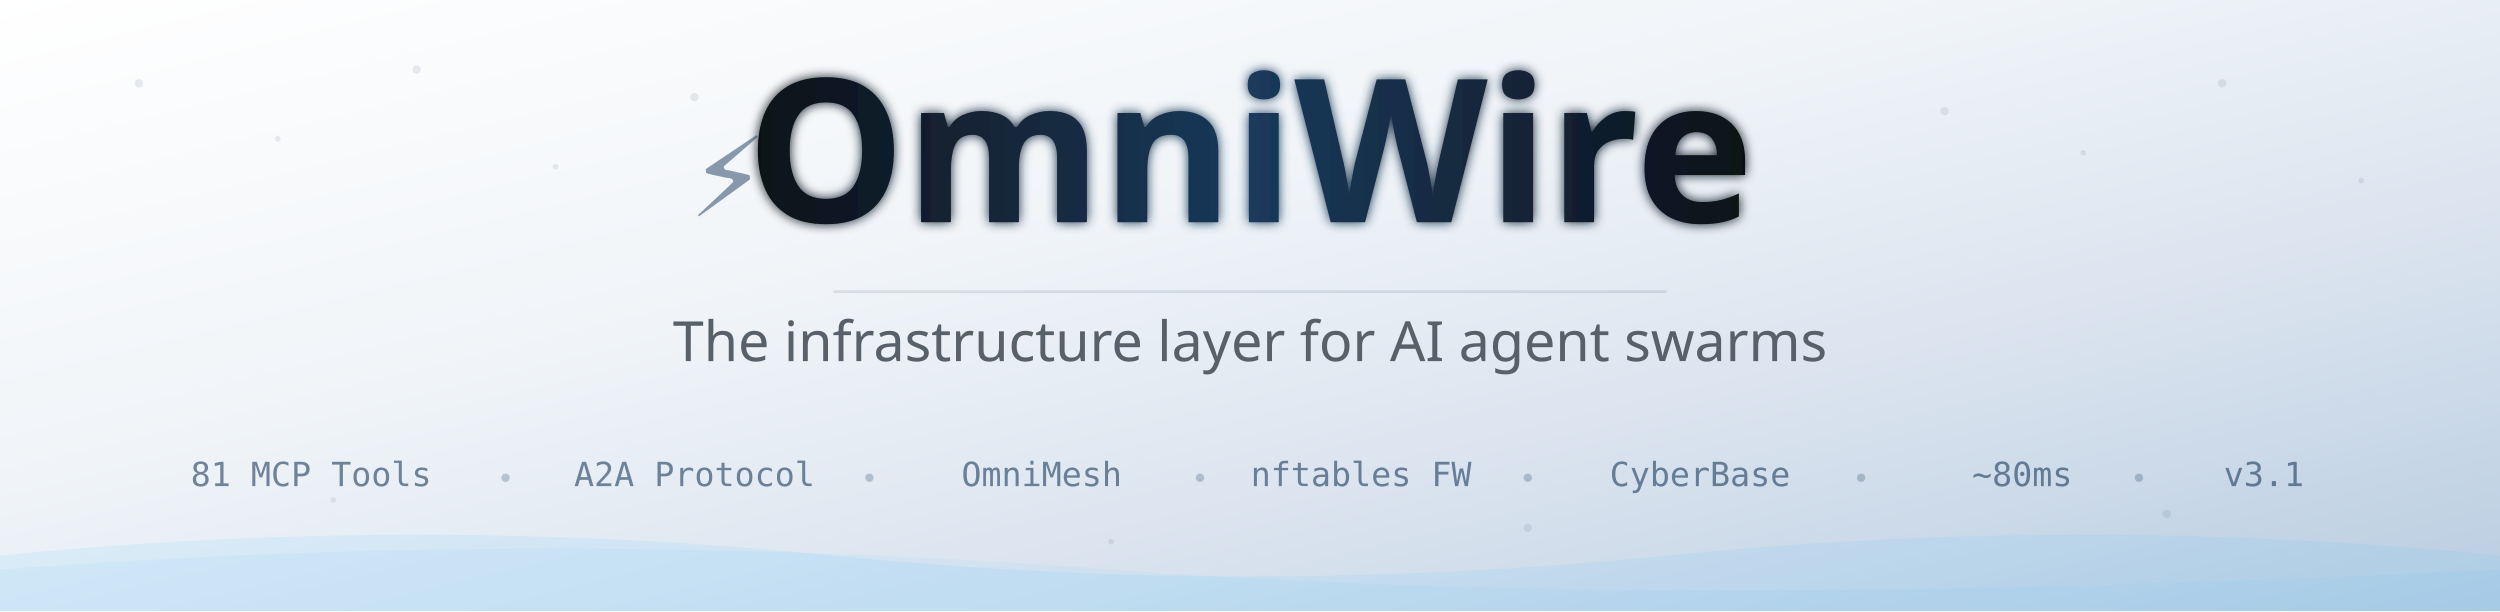
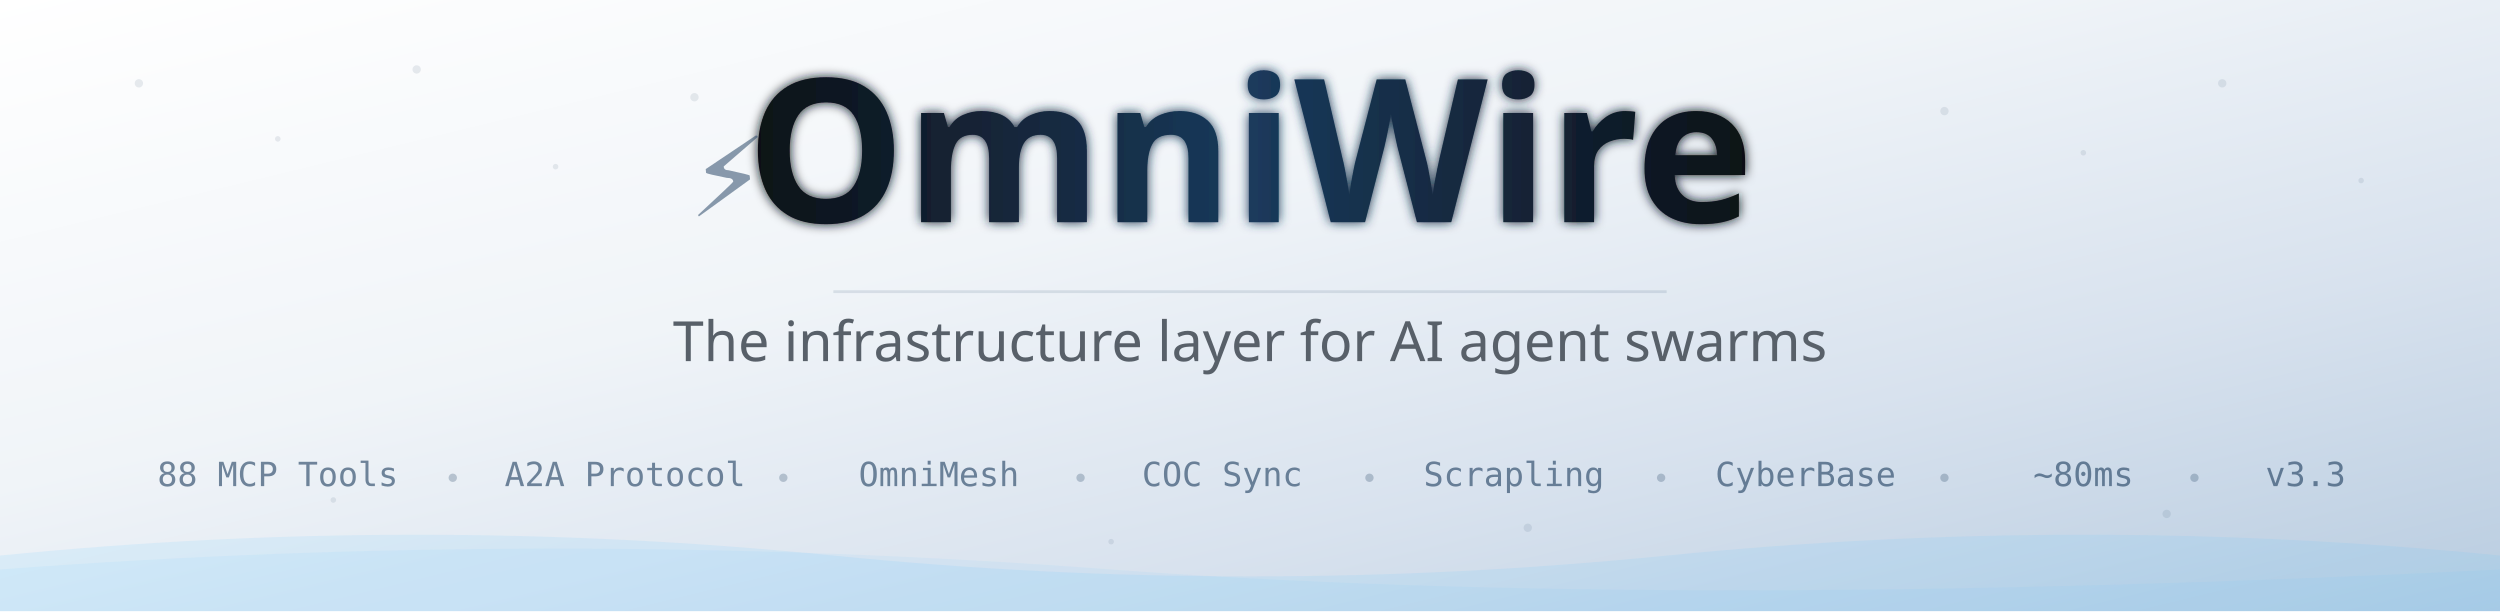
<svg xmlns="http://www.w3.org/2000/svg" width="900" height="220">
  <defs>
    <linearGradient id="bg" x1="0%" y1="0%" x2="100%" y2="100%">
      <stop offset="0%" style="stop-color:#FFFFFF" />
      <stop offset="40%" style="stop-color:#F0F4F8" />
      <stop offset="70%" style="stop-color:#D8E2EE" />
      <stop offset="100%" style="stop-color:#B8CCE0" />
    </linearGradient>
    <linearGradient id="textGrad" x1="0%" y1="0%" x2="100%" y2="0%">
      <stop offset="0%" style="stop-color:#0D1117" />
      <stop offset="50%" style="stop-color:#1A3A5C" />
      <stop offset="100%" style="stop-color:#0D1117" />
    </linearGradient>
    <filter id="glow">
      <feGaussianBlur stdDeviation="2" result="blur" />
      <feMerge>
        <feMergeNode in="blur" />
        <feMergeNode in="SourceGraphic" />
      </feMerge>
    </filter>
  </defs>
  <rect width="900" height="220" fill="url(#bg)" rx="0" />
  <g opacity="0.1" fill="#1A3A5C">
    <circle cx="50" cy="30" r="1.5" />
    <circle cx="100" cy="50" r="1" />
    <circle cx="150" cy="25" r="1.5" />
    <circle cx="200" cy="60" r="1" />
    <circle cx="250" cy="35" r="1.5" />
    <circle cx="700" cy="40" r="1.5" />
    <circle cx="750" cy="55" r="1" />
    <circle cx="800" cy="30" r="1.5" />
    <circle cx="850" cy="65" r="1" />
    <circle cx="120" cy="180" r="1" />
    <circle cx="780" cy="185" r="1.5" />
    <circle cx="400" cy="195" r="1" />
    <circle cx="550" cy="190" r="1.5" />
  </g>
  <line x1="300" y1="105" x2="600" y2="105" stroke="#1A3A5C" stroke-width="1" opacity="0.12" />
  <text x="450" y="80" font-family="'Segoe UI', system-ui, -apple-system, sans-serif" font-size="72" font-weight="700" fill="url(#textGrad)" text-anchor="middle" filter="url(#glow)">OmniWire</text>
  <text x="248" y="78" font-size="40" fill="#1A3A5C" opacity="0.5">⚡</text>
  <text x="450" y="130" font-family="'Segoe UI', system-ui, -apple-system, sans-serif" font-size="20" font-weight="400" fill="#586069" text-anchor="middle">The infrastructure layer for AI agent swarms</text>
  <g font-family="'Segoe UI Mono', 'SF Mono', monospace" font-size="12" fill="#1A3A5C" opacity="0.6">
-     <text x="112" y="175" text-anchor="middle">81 MCP Tools</text>
-     <text x="250" y="175" text-anchor="middle">A2A Protocol</text>
-     <text x="375" y="175" text-anchor="middle">OmniMesh</text>
-     <text x="490" y="175" text-anchor="middle">nftables FW</text>
-     <text x="612" y="175" text-anchor="middle">CyberBase</text>
-     <text x="728" y="175" text-anchor="middle">~80ms</text>
-     <text x="815" y="175" text-anchor="middle">v3.1</text>
+     <text x="100" y="175" text-anchor="middle">88 MCP Tools</text>
+     <text x="225" y="175" text-anchor="middle">A2A Protocol</text>
+     <text x="338" y="175" text-anchor="middle">OmniMesh</text>
+     <text x="440" y="175" text-anchor="middle">COC Sync</text>
+     <text x="545" y="175" text-anchor="middle">Scrapling</text>
+     <text x="650" y="175" text-anchor="middle">CyberBase</text>
+     <text x="750" y="175" text-anchor="middle">~80ms</text>
+     <text x="830" y="175" text-anchor="middle">v3.3</text>
  </g>
  <g fill="#1A3A5C" opacity="0.25">
-     <circle cx="182" cy="172" r="1.5" />
-     <circle cx="313" cy="172" r="1.5" />
-     <circle cx="432" cy="172" r="1.5" />
-     <circle cx="550" cy="172" r="1.5" />
-     <circle cx="670" cy="172" r="1.5" />
-     <circle cx="770" cy="172" r="1.5" />
+     <circle cx="163" cy="172" r="1.5" />
+     <circle cx="282" cy="172" r="1.5" />
+     <circle cx="389" cy="172" r="1.5" />
+     <circle cx="493" cy="172" r="1.5" />
+     <circle cx="598" cy="172" r="1.5" />
+     <circle cx="700" cy="172" r="1.5" />
+     <circle cx="790" cy="172" r="1.5" />
  </g>
  <path d="M0,200 Q150,185 300,200 Q450,215 600,200 Q750,185 900,200 L900,220 L0,220 Z" fill="#59C2FF" opacity="0.12" />
  <path d="M0,205 Q200,190 400,205 Q600,220 900,205 L900,220 L0,220 Z" fill="#59C2FF" opacity="0.08" />
</svg>
